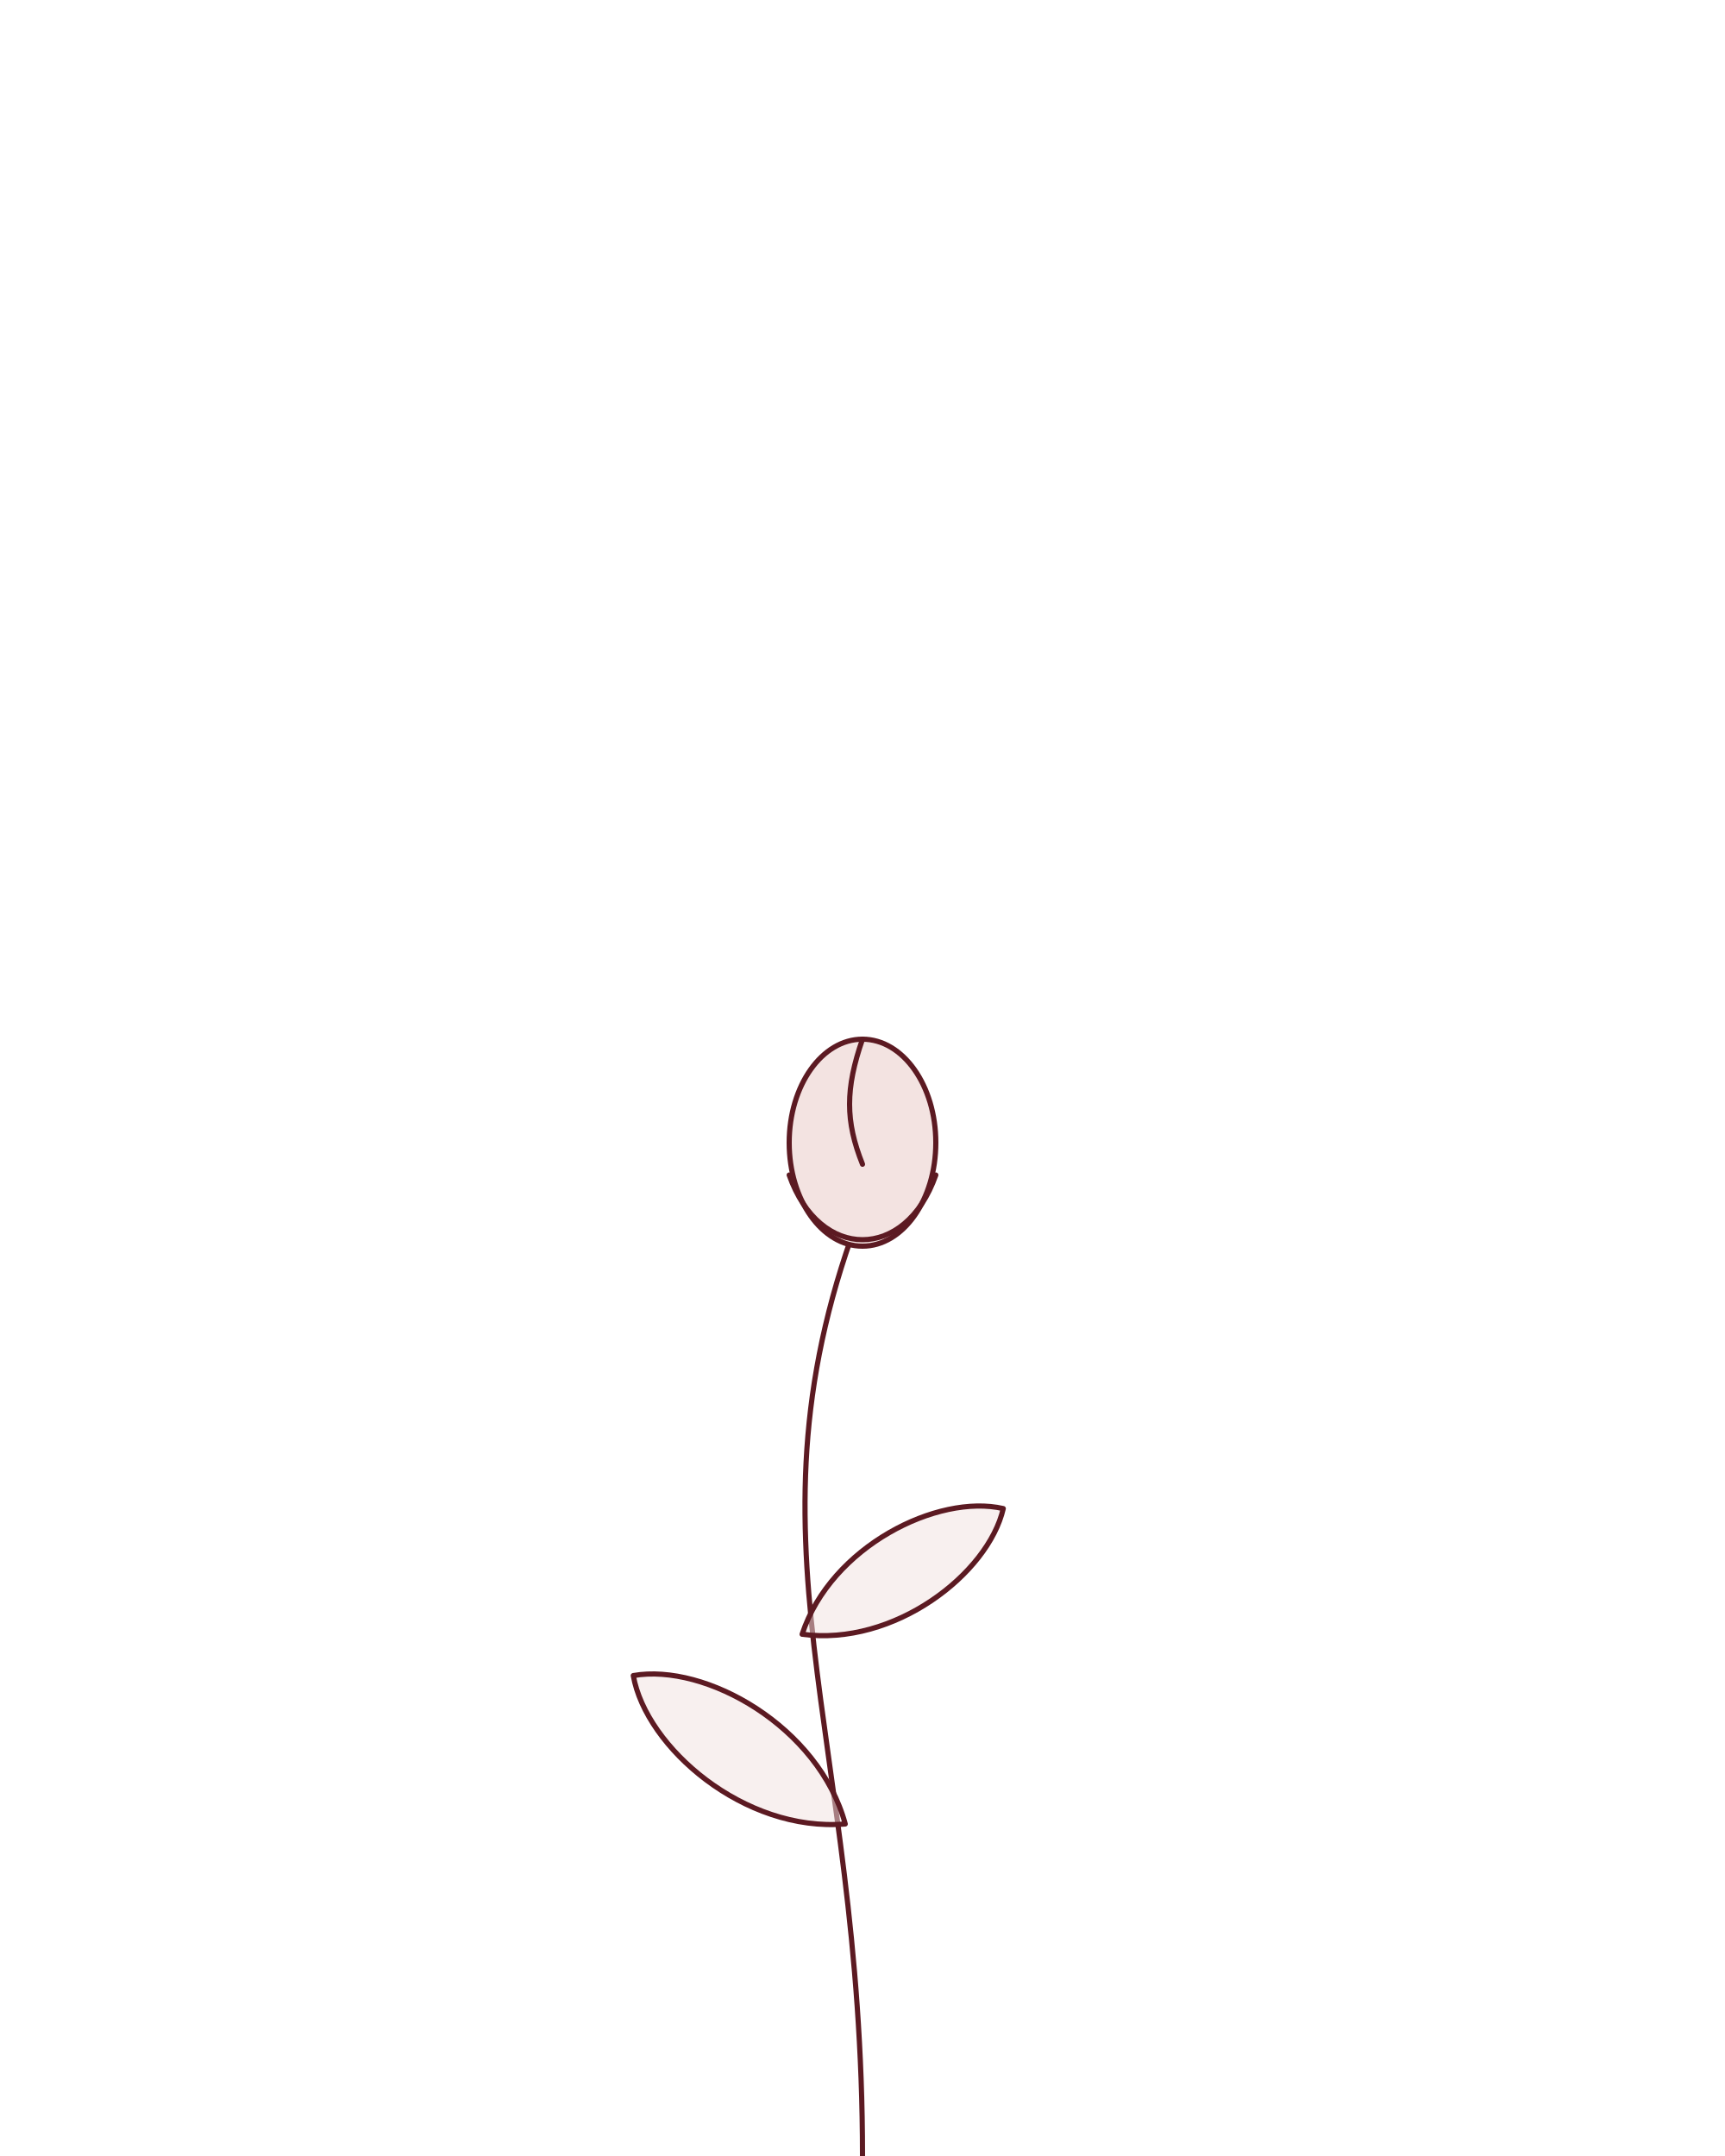
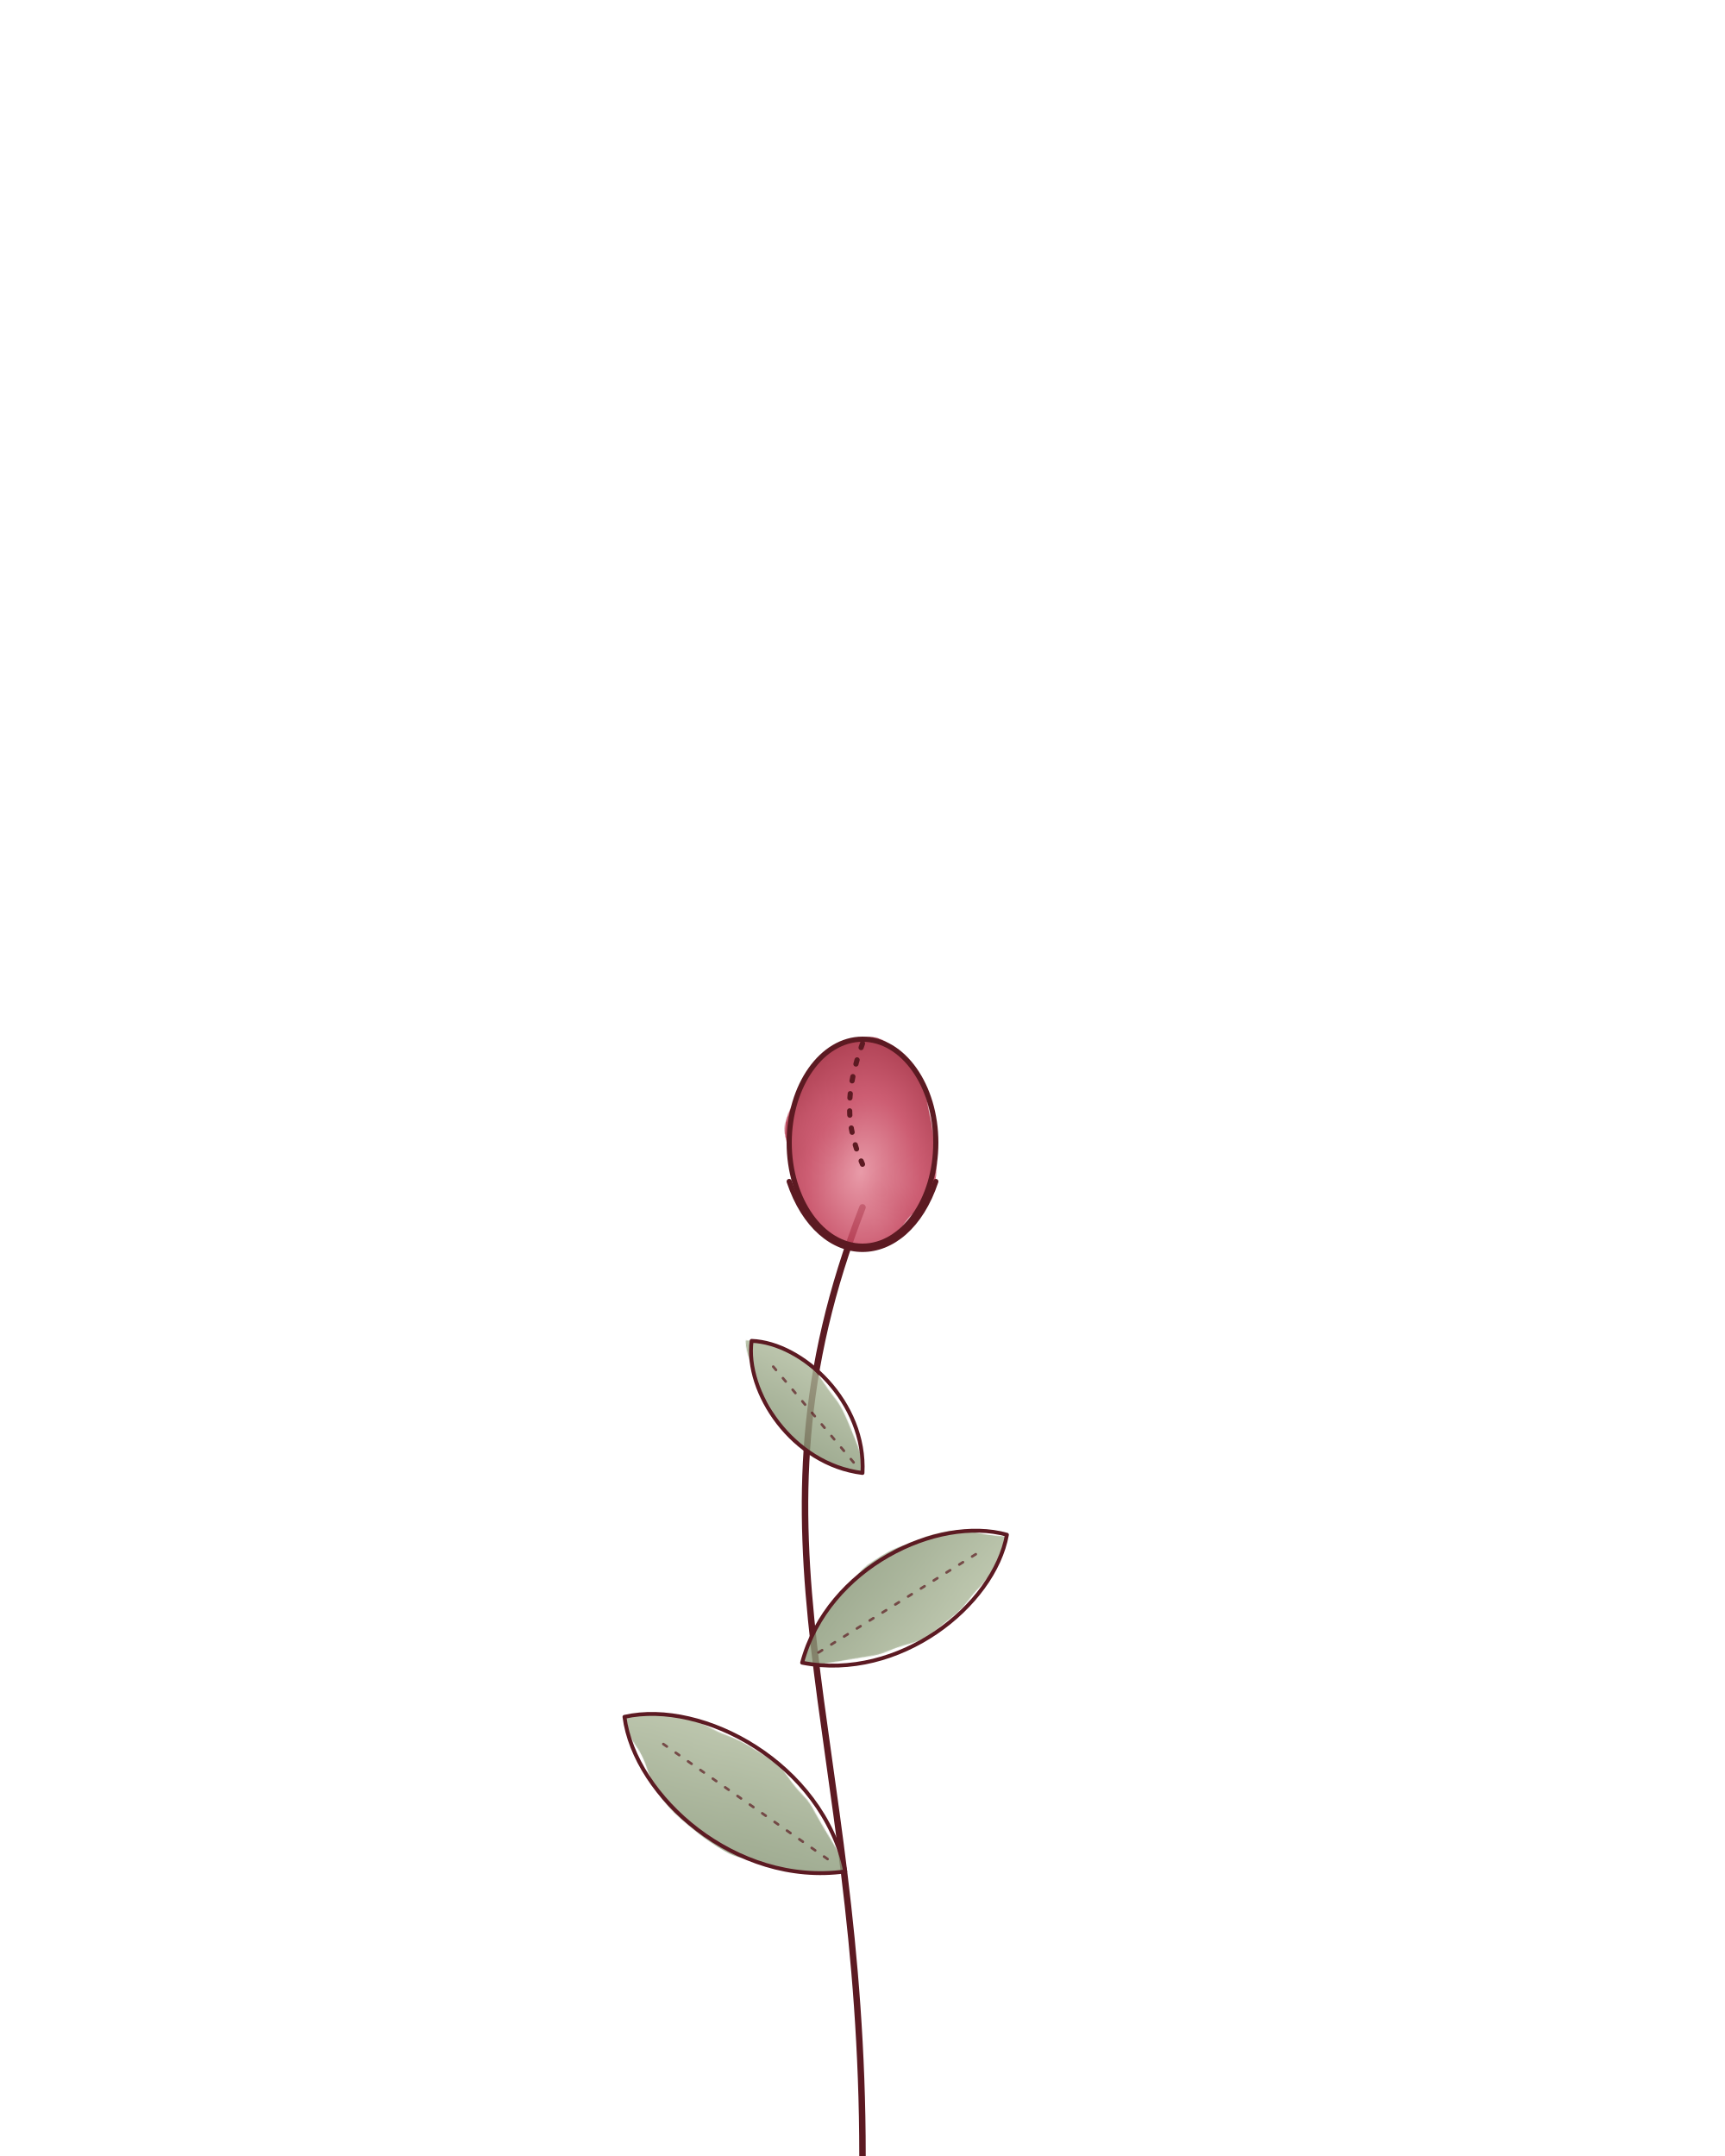
<svg xmlns="http://www.w3.org/2000/svg" viewBox="0 0 800 1000" fill="none" stroke="#5C1A22" stroke-width="2.4" stroke-linecap="round" stroke-linejoin="round">
-   <path d="M400 1000 C 400 802, 340 714, 400 560" />
-   <path transform="translate(392 846) rotate(-55)" d="M0 0 C -30 -36, -24 -96, 0 -120 C 24 -96, 30 -36, 0 0 Z" fill="#F3E3E1" fill-opacity=".5" />
-   <path transform="translate(372 758) rotate(58)" d="M0 0 C -27.5 -33, -22 -88, 0 -110 C 22 -88, 27.5 -33, 0 0 Z" fill="#F3E3E1" fill-opacity=".5" />
-   <ellipse cx="400" cy="530" rx="34" ry="48" fill="#F3E3E1" />
-   <path d="M366 545 C 380 585, 420 585, 434 545" />
-   <path d="M400 482 C 392 505, 392 520, 400 540" />
+   <defs>
+     <radialGradient id="gb" cx="50%" cy="65%" r="70%">
+       <stop offset="0" stop-color="#fdf3f2" />
+       <stop offset=".55" stop-color="#f3d2d4" />
+       <stop offset="1" stop-color="#e5aab2" />
+     </radialGradient>
+     <radialGradient id="gc" cx="50%" cy="65%" r="70%">
+       <stop offset="0" stop-color="#e58a9a" />
+       <stop offset=".55" stop-color="#c4415a" />
+       <stop offset="1" stop-color="#9b1b30" />
+     </radialGradient>
+     <radialGradient id="gg" cx="50%" cy="65%" r="70%">
+       <stop offset="0" stop-color="#f6e7c8" />
+       <stop offset="1" stop-color="#dcb878" />
+     </radialGradient>
+     <linearGradient id="gl" x1="0" y1="1" x2="1" y2="0">
+       <stop offset="0" stop-color="#7f8f6e" />
+       <stop offset="1" stop-color="#b5c0a2" />
+     </linearGradient>
+     <linearGradient id="gp" x1="0" y1="0" x2="1" y2="1">
+       <stop offset="0" stop-color="#f1e6d2" />
+       <stop offset="1" stop-color="#dcc9a6" />
+     </linearGradient>
+     <filter id="wc" x="-15%" y="-15%" width="130%" height="130%">
+       <feTurbulence type="fractalNoise" baseFrequency=".03" numOctaves="2" seed="4" result="n" />
+       <feDisplacementMap in="SourceGraphic" in2="n" scale="8" />
+     </filter>
+   </defs>
+   <path d="M400 1000 C 400 802, 340 714, 400 560" stroke-width="3" />
+   <g transform="translate(392 868) rotate(-55)">
+     <path d="M0 0 C -35 -37.5, -27.5 -100, 0 -125 C 27.5 -100, 35 -37.5, 0 0 Z" fill="url(#gl)" fill-opacity=".8" stroke="none" filter="url(#wc)" />
+     <path d="M0 0 C -35 -37.5, -27.5 -100, 0 -125 C 27.5 -100, 35 -37.5, 0 0 Z" stroke-width="1.8" />
+     <path d="M0 -10 L0 -106.25" stroke-width="1.2" stroke-dasharray="2 5" stroke-opacity=".7" />
+   </g>
+   <g transform="translate(372 771.2) rotate(58)">
+     <path d="M0 0 C -31.36 -33.6, -24.64 -89.6, 0 -112 C 24.64 -89.6, 31.36 -33.6, 0 0 Z" fill="url(#gl)" fill-opacity=".8" stroke="none" filter="url(#wc)" />
+     <path d="M0 0 C -31.36 -33.6, -24.64 -89.6, 0 -112 C 24.64 -89.6, 31.36 -33.6, 0 0 Z" stroke-width="1.8" />
+     <path d="M0 -8.96 L0 -95.2" stroke-width="1.2" stroke-dasharray="2 5" stroke-opacity=".7" />
+   </g>
+   <g transform="translate(400 683.2) rotate(-40)">
+     <path d="M0 0 C -22.4 -24, -17.6 -64, 0 -80 C 17.6 -64, 22.4 -24, 0 0 Z" fill="url(#gl)" fill-opacity=".8" stroke="none" filter="url(#wc)" />
+     <path d="M0 0 C -22.4 -24, -17.6 -64, 0 -80 C 17.6 -64, 22.4 -24, 0 0 Z" stroke-width="1.8" />
+     <path d="M0 -6.4 L0 -68" stroke-width="1.2" stroke-dasharray="2 5" stroke-opacity=".7" />
+   </g>
+   <ellipse cx="400" cy="530" rx="34" ry="48" fill="url(#gc)" fill-opacity=".85" stroke="none" filter="url(#wc)" />
+   <ellipse cx="400" cy="530" rx="34" ry="48" />
+   <path d="M366 548 C 380 590, 420 590, 434 548" />
+   <path d="M400 484 C 392 506, 392 522, 400 540" stroke-dasharray="2 6" />
</svg>
